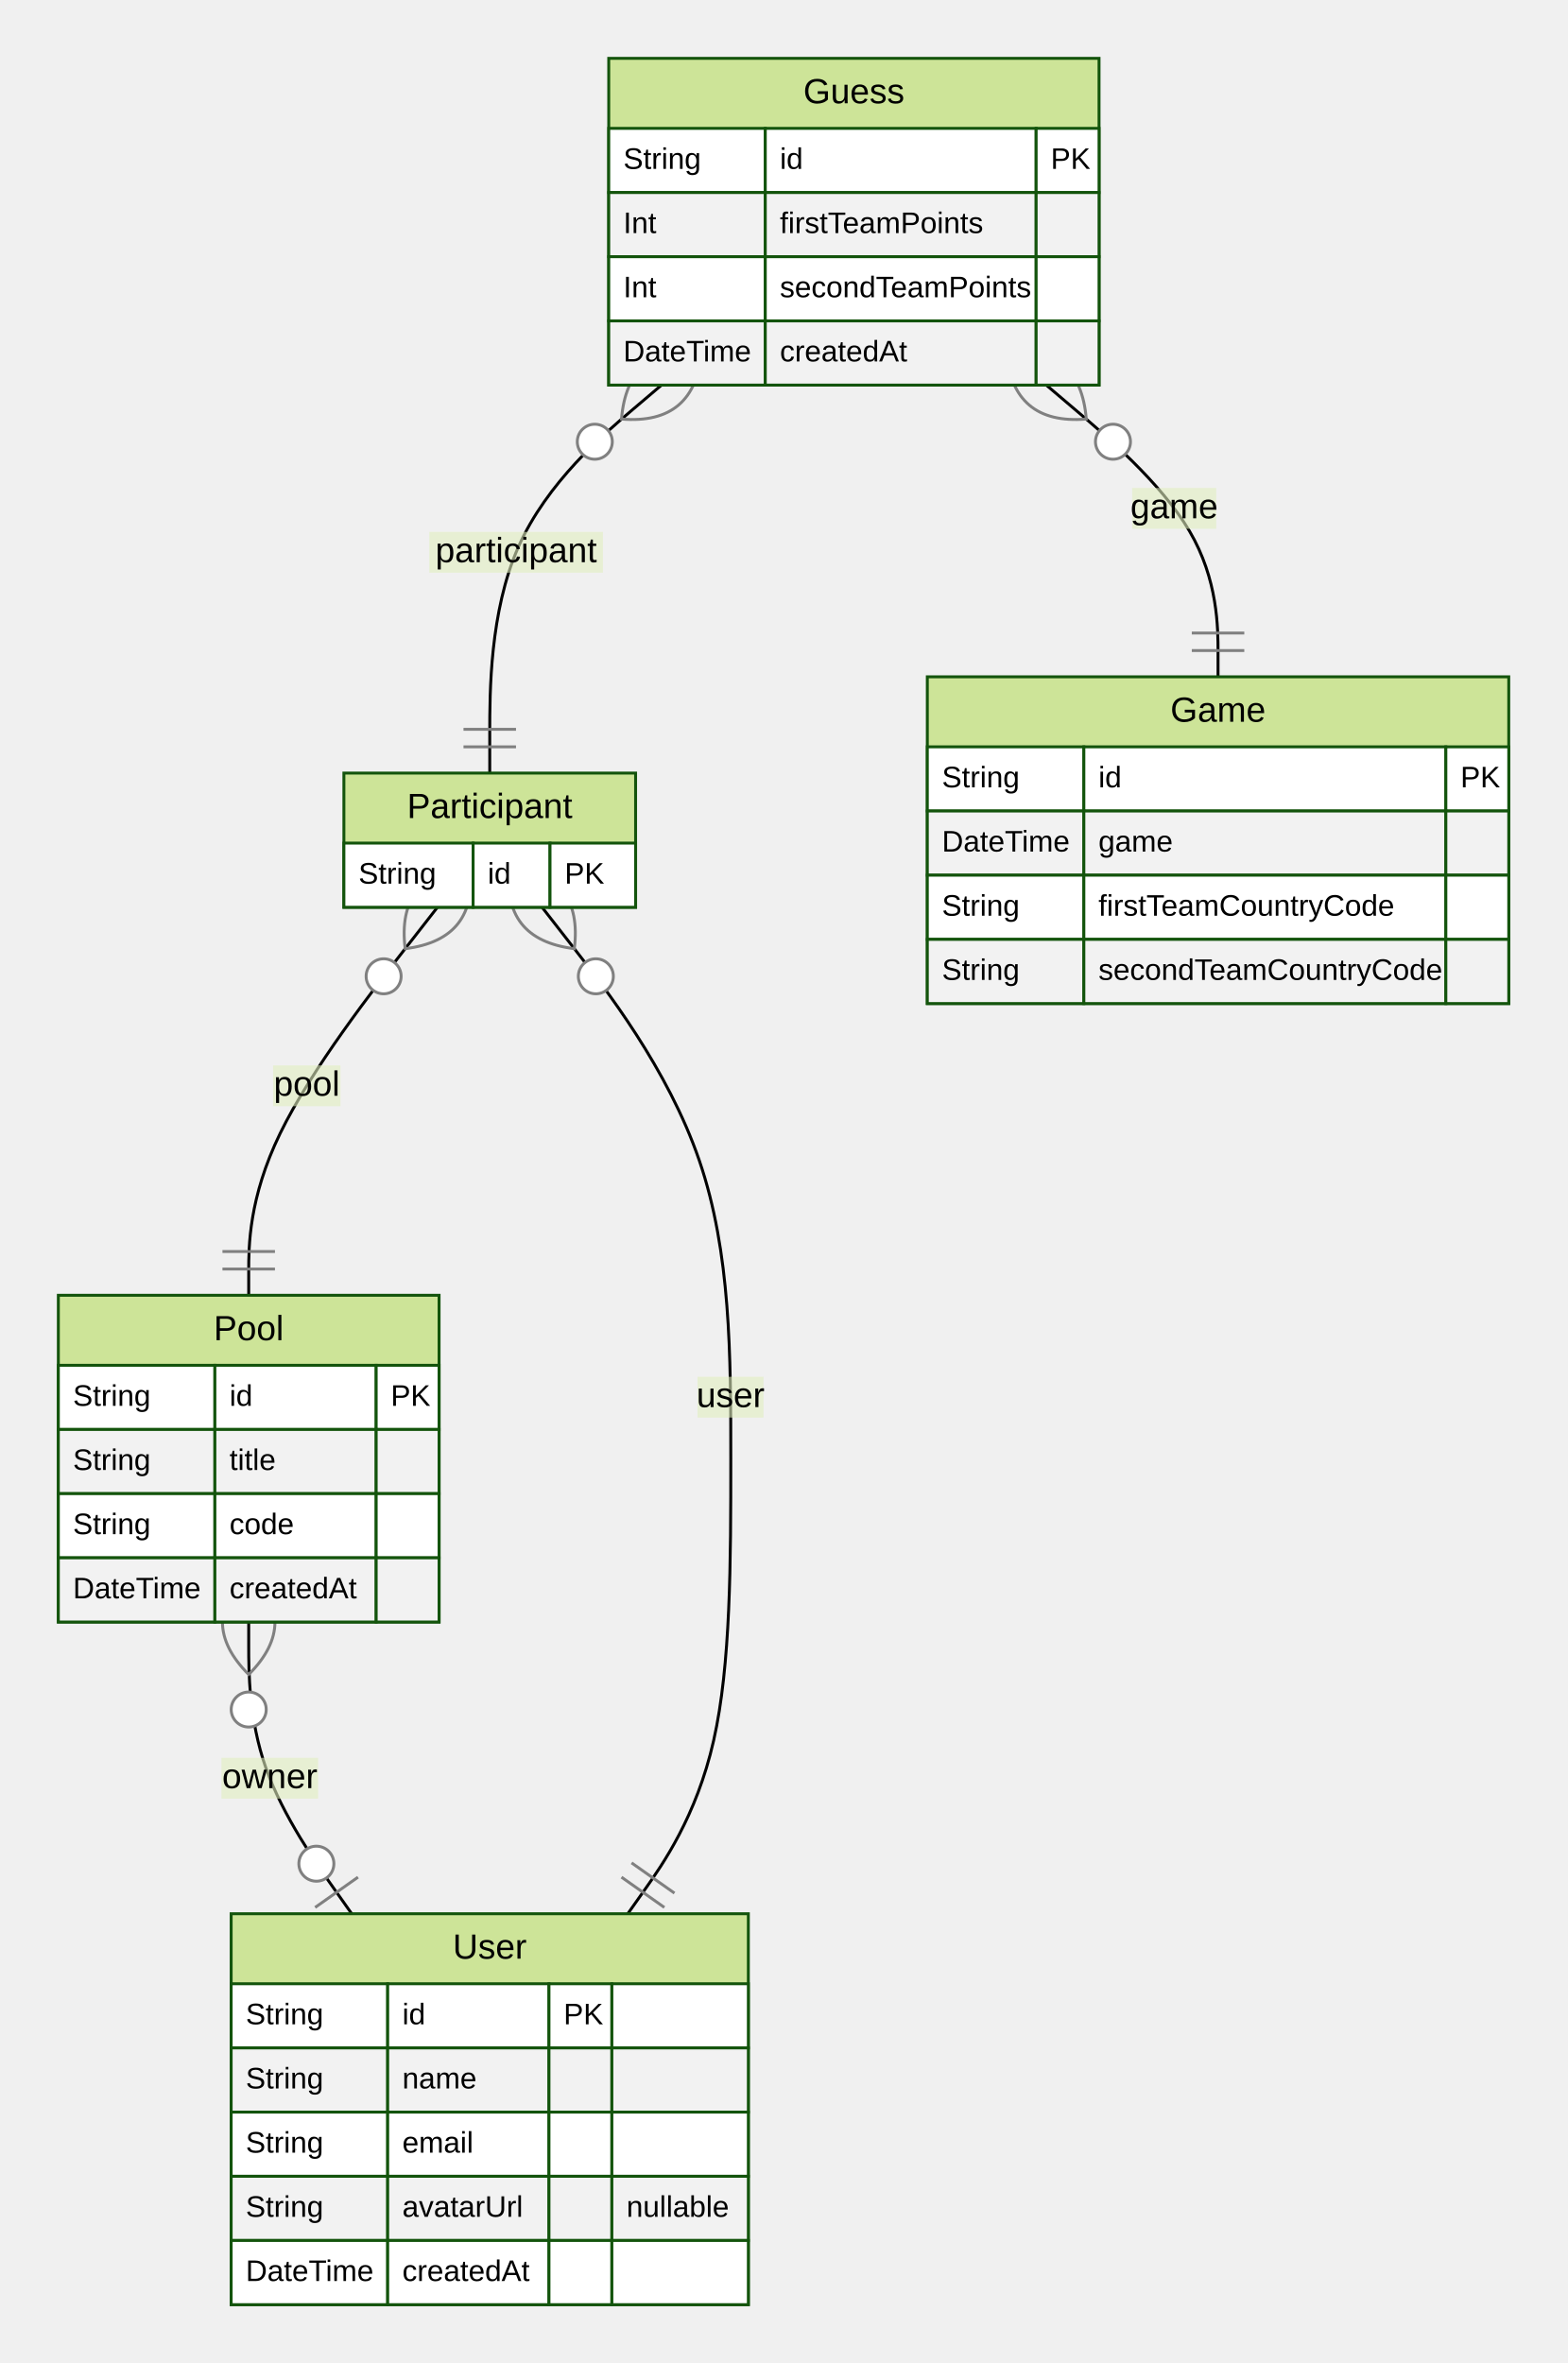
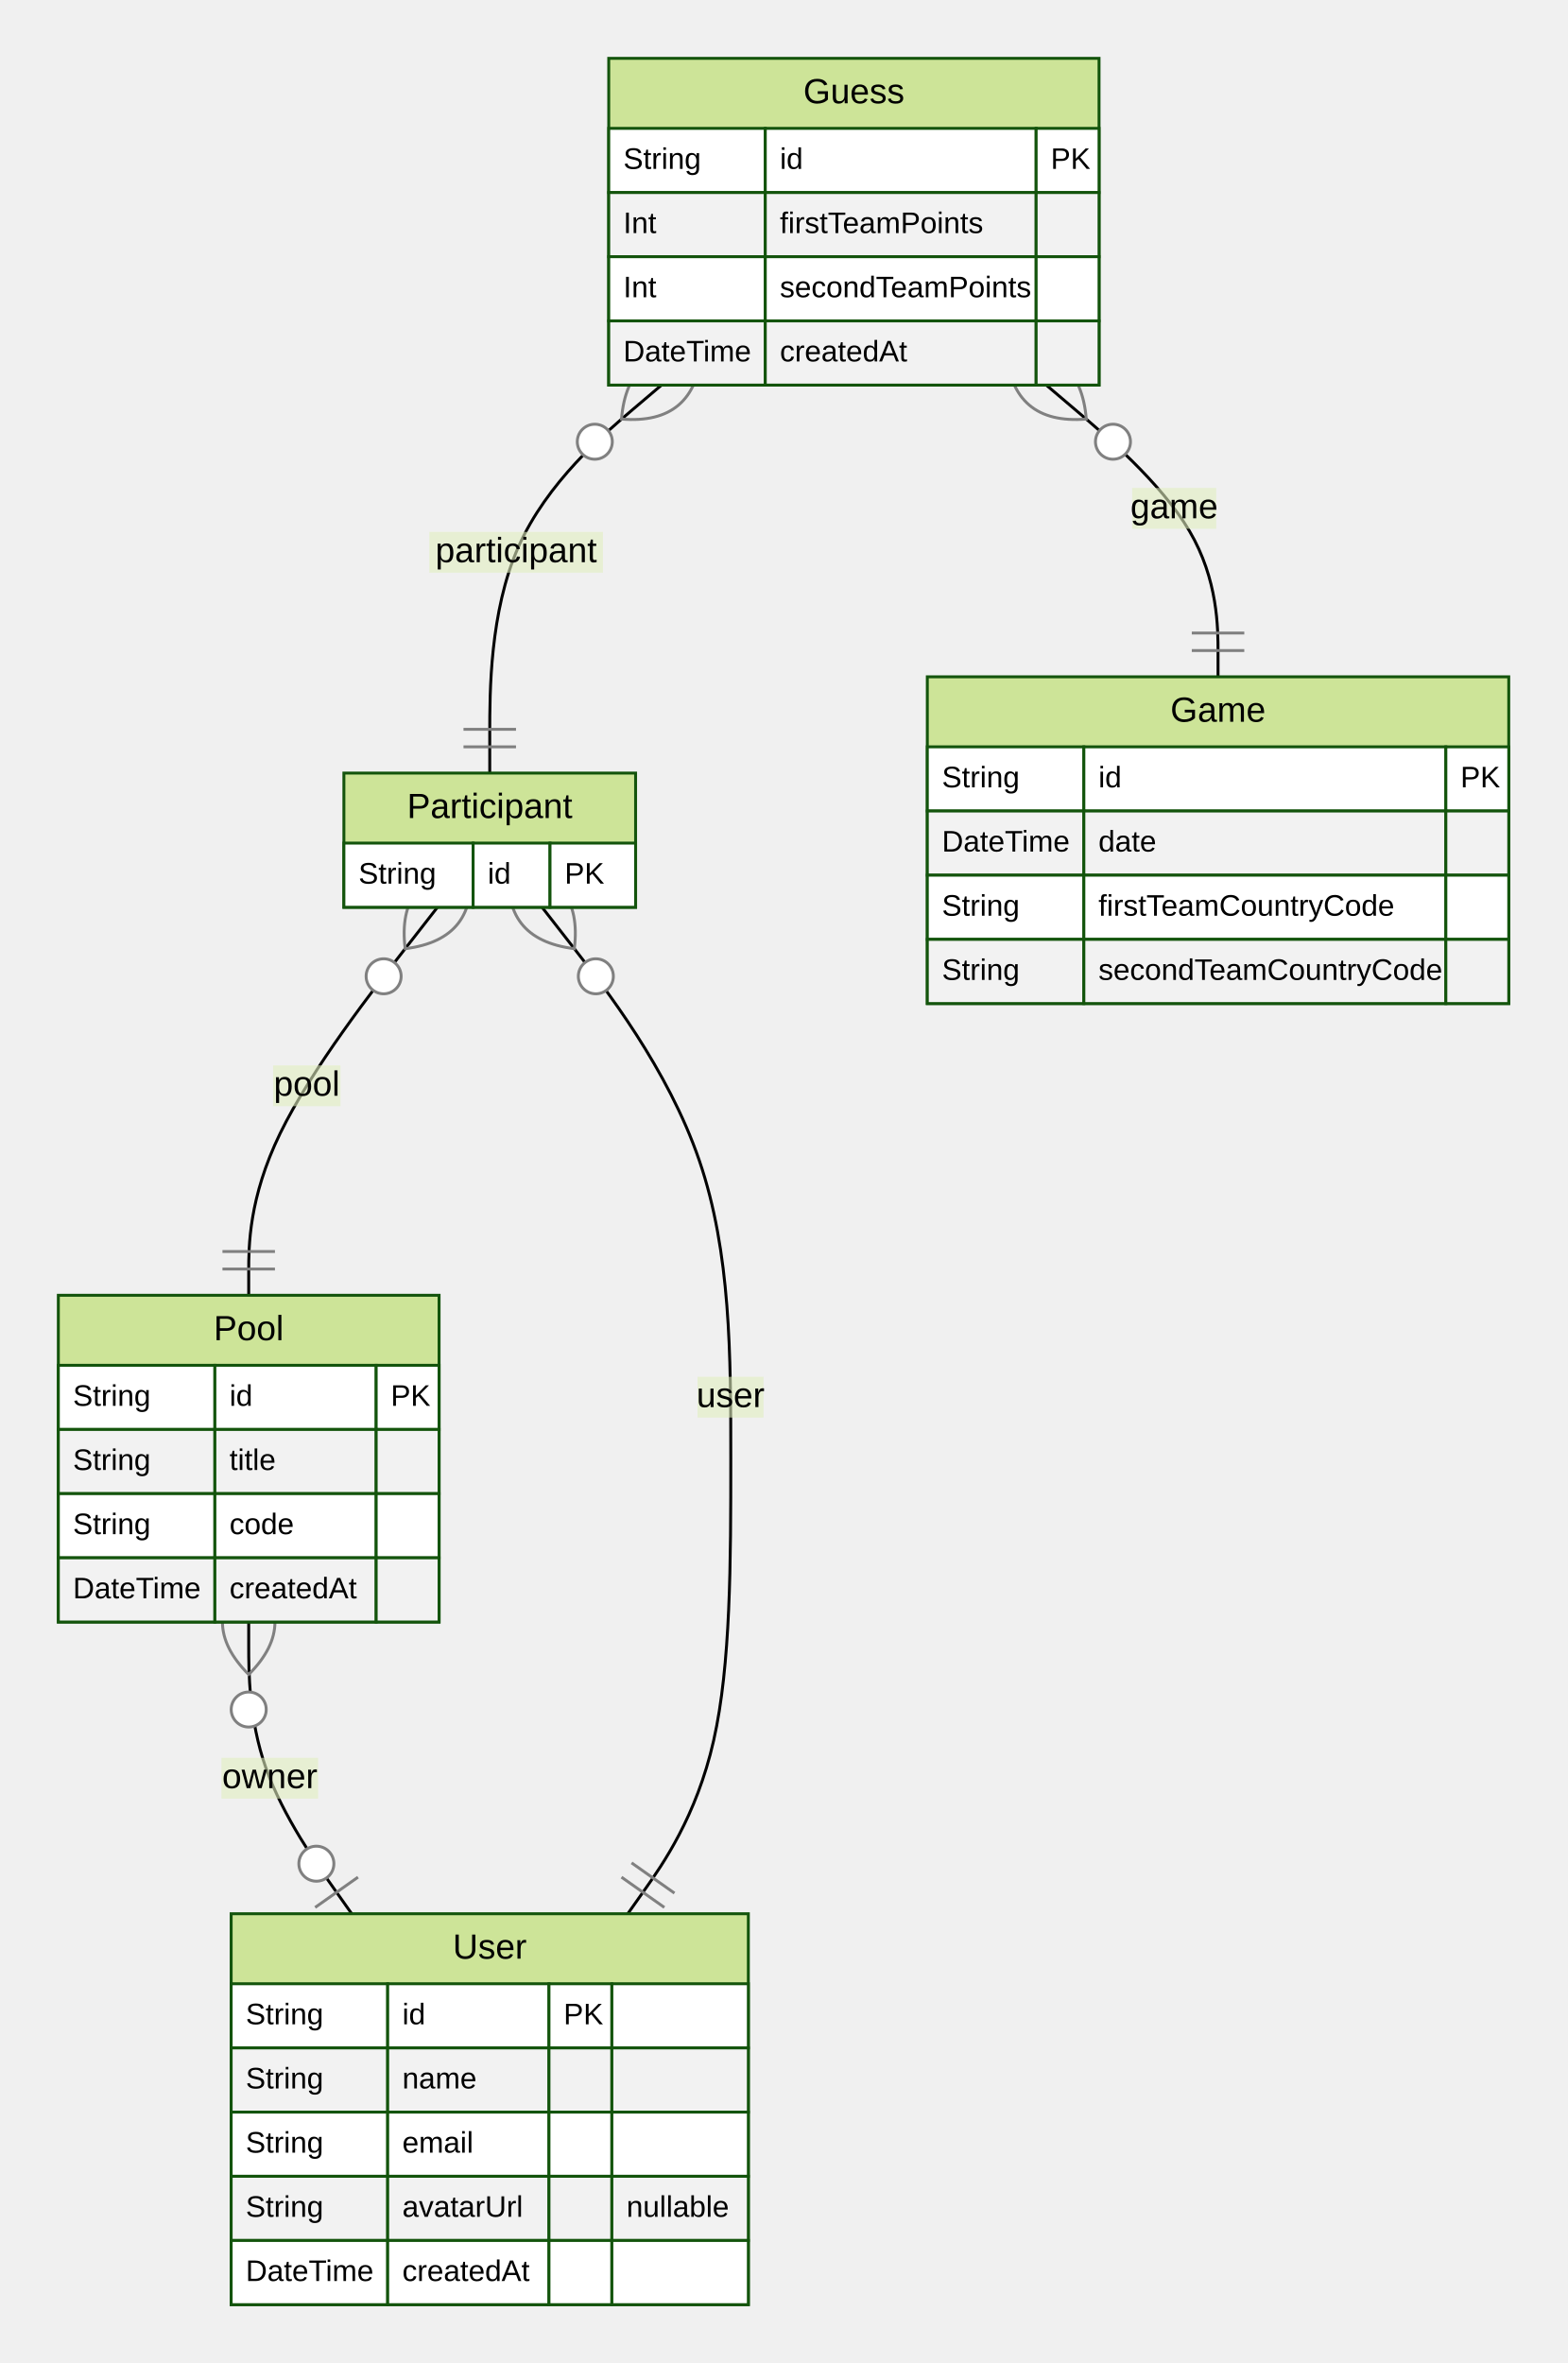
<svg xmlns="http://www.w3.org/2000/svg" aria-labelledby="chart-title-mermaid-0 chart-desc-mermaid-0" role="img" viewBox="0 0 537.207 810" style="max-width: 537.207px; background-color: white;" width="100%" id="mermaid-0">
  <style>#mermaid-0 {font-family:"trebuchet ms",verdana,arial,sans-serif;font-size:16px;fill:#000000;}#mermaid-0 .error-icon{fill:#552222;}#mermaid-0 .error-text{fill:#552222;stroke:#552222;}#mermaid-0 .edge-thickness-normal{stroke-width:2px;}#mermaid-0 .edge-thickness-thick{stroke-width:3.5px;}#mermaid-0 .edge-pattern-solid{stroke-dasharray:0;}#mermaid-0 .edge-pattern-dashed{stroke-dasharray:3;}#mermaid-0 .edge-pattern-dotted{stroke-dasharray:2;}#mermaid-0 .marker{fill:#000000;stroke:#000000;}#mermaid-0 .marker.cross{stroke:#000000;}#mermaid-0 svg{font-family:"trebuchet ms",verdana,arial,sans-serif;font-size:16px;}#mermaid-0 .entityBox{fill:#cde498;stroke:#13540c;}#mermaid-0 .attributeBoxOdd{fill:#ffffff;stroke:#13540c;}#mermaid-0 .attributeBoxEven{fill:#f2f2f2;stroke:#13540c;}#mermaid-0 .relationshipLabelBox{fill:hsl(78.158, 58.462%, 84.51%);opacity:0.7;background-color:hsl(78.158, 58.462%, 84.51%);}#mermaid-0 .relationshipLabelBox rect{opacity:0.5;}#mermaid-0 .relationshipLine{stroke:#000000;}#mermaid-0 :root{--mermaid-font-family:"trebuchet ms",verdana,arial,sans-serif;}</style>
  <g />
  <defs>
    <marker orient="auto" markerHeight="18" markerWidth="18" refY="9" refX="0" id="ONLY_ONE_START">
      <path d="M9,0 L9,18 M15,0 L15,18" fill="none" stroke="gray" />
    </marker>
  </defs>
  <defs>
    <marker orient="auto" markerHeight="18" markerWidth="18" refY="9" refX="18" id="ONLY_ONE_END">
      <path d="M3,0 L3,18 M9,0 L9,18" fill="none" stroke="gray" />
    </marker>
  </defs>
  <defs>
    <marker orient="auto" markerHeight="18" markerWidth="30" refY="9" refX="0" id="ZERO_OR_ONE_START">
      <circle r="6" cy="9" cx="21" fill="white" stroke="gray" />
      <path d="M9,0 L9,18" fill="none" stroke="gray" />
    </marker>
  </defs>
  <defs>
    <marker orient="auto" markerHeight="18" markerWidth="30" refY="9" refX="30" id="ZERO_OR_ONE_END">
      <circle r="6" cy="9" cx="9" fill="white" stroke="gray" />
      <path d="M21,0 L21,18" fill="none" stroke="gray" />
    </marker>
  </defs>
  <defs>
    <marker orient="auto" markerHeight="36" markerWidth="45" refY="18" refX="18" id="ONE_OR_MORE_START">
      <path d="M0,18 Q 18,0 36,18 Q 18,36 0,18 M42,9 L42,27" fill="none" stroke="gray" />
    </marker>
  </defs>
  <defs>
    <marker orient="auto" markerHeight="36" markerWidth="45" refY="18" refX="27" id="ONE_OR_MORE_END">
      <path d="M3,9 L3,27 M9,18 Q27,0 45,18 Q27,36 9,18" fill="none" stroke="gray" />
    </marker>
  </defs>
  <defs>
    <marker orient="auto" markerHeight="36" markerWidth="57" refY="18" refX="18" id="ZERO_OR_MORE_START">
      <circle r="6" cy="18" cx="48" fill="white" stroke="gray" />
      <path d="M0,18 Q18,0 36,18 Q18,36 0,18" fill="none" stroke="gray" />
    </marker>
  </defs>
  <defs>
    <marker orient="auto" markerHeight="36" markerWidth="57" refY="18" refX="39" id="ZERO_OR_MORE_END">
      <circle r="6" cy="18" cx="9" fill="white" stroke="gray" />
      <path d="M21,18 Q39,0 57,18 Q39,36 21,18" fill="none" stroke="gray" />
    </marker>
  </defs>
  <path marker-start="url(#ZERO_OR_MORE_START)" marker-end="url(#ZERO_OR_ONE_END)" fill="none" stroke="gray" d="M85.258,556L85.258,564.333C85.258,572.667,85.258,589.333,91.143,606C97.028,622.667,108.799,639.333,114.684,647.667L120.569,656" class="er relationshipLine" />
  <path marker-start="url(#ZERO_OR_MORE_START)" marker-end="url(#ONLY_ONE_END)" fill="none" stroke="gray" d="M185.816,311L196.599,324.833C207.382,338.667,228.949,366.333,239.732,397.833C250.516,429.333,250.516,464.667,250.516,500C250.516,535.333,250.516,570.667,244.63,596.667C238.745,622.667,226.975,639.333,221.089,647.667L215.204,656" class="er relationshipLine" />
  <path marker-start="url(#ZERO_OR_MORE_START)" marker-end="url(#ONLY_ONE_END)" fill="none" stroke="gray" d="M149.958,311L139.174,324.833C128.391,338.667,106.824,366.333,96.041,388.5C85.258,410.667,85.258,427.333,85.258,435.667L85.258,444" class="er relationshipLine" />
  <path marker-start="url(#ZERO_OR_MORE_START)" marker-end="url(#ONLY_ONE_END)" fill="none" stroke="gray" d="M226.769,132L216.955,140.333C207.141,148.667,187.514,165.333,177.7,187.5C167.887,209.667,167.887,237.333,167.887,251.167L167.887,265" class="er relationshipLine" />
  <path marker-start="url(#ZERO_OR_MORE_START)" marker-end="url(#ONLY_ONE_END)" fill="none" stroke="gray" d="M358.665,132L368.478,140.333C378.292,148.667,397.92,165.333,407.733,182C417.547,198.667,417.547,215.333,417.547,223.667L417.547,232" class="er relationshipLine" />
  <g transform="translate(20,444 )" id="Pool">
    <rect height="112" width="130.516" y="0" x="0" stroke="gray" fill-opacity="100%" fill="honeydew" class="er entityBox" />
    <text transform="translate(65.25781,12)" style="font-family: &quot;trebuchet ms&quot;, verdana, arial, sans-serif;; font-size: 12px" text-anchor="middle" dominant-baseline="middle" y="0" x="0" id="entity-Pool" class="er entityLabel">Pool</text>
    <rect height="22" width="53.664" y="24" x="0" stroke="gray" fill-opacity="100%" fill="honeydew" class="er attributeBoxOdd" />
    <text transform="translate(5,35)" style="font-family: &quot;trebuchet ms&quot;, verdana, arial, sans-serif;; font-size: 10.2px" text-anchor="left" dominant-baseline="middle" y="0" x="0" id="entity-Pool-attr-1-type" class="er entityLabel">String</text>
    <rect height="22" width="55.289" y="24" x="53.664" stroke="gray" fill-opacity="100%" fill="honeydew" class="er attributeBoxOdd" />
    <text transform="translate(58.66406,35)" style="font-family: &quot;trebuchet ms&quot;, verdana, arial, sans-serif;; font-size: 10.2px" text-anchor="left" dominant-baseline="middle" y="0" x="0" id="entity-Pool-attr-1-name" class="er entityLabel">id</text>
    <rect height="22" width="21.562" y="24" x="108.953" stroke="gray" fill-opacity="100%" fill="honeydew" class="er attributeBoxOdd" />
    <text transform="translate(113.9531,35)" style="font-family: &quot;trebuchet ms&quot;, verdana, arial, sans-serif;; font-size: 10.2px" text-anchor="left" dominant-baseline="middle" y="0" x="0" id="entity-Pool-attr-1-key" class="er entityLabel">PK</text>
    <rect height="22" width="53.664" y="46" x="0" stroke="gray" fill-opacity="100%" fill="honeydew" class="er attributeBoxEven" />
    <text transform="translate(5,57)" style="font-family: &quot;trebuchet ms&quot;, verdana, arial, sans-serif;; font-size: 10.2px" text-anchor="left" dominant-baseline="middle" y="0" x="0" id="entity-Pool-attr-2-type" class="er entityLabel">String</text>
    <rect height="22" width="55.289" y="46" x="53.664" stroke="gray" fill-opacity="100%" fill="honeydew" class="er attributeBoxEven" />
    <text transform="translate(58.66406,57)" style="font-family: &quot;trebuchet ms&quot;, verdana, arial, sans-serif;; font-size: 10.2px" text-anchor="left" dominant-baseline="middle" y="0" x="0" id="entity-Pool-attr-2-name" class="er entityLabel">title</text>
    <rect height="22" width="21.562" y="46" x="108.953" stroke="gray" fill-opacity="100%" fill="honeydew" class="er attributeBoxEven" />
    <text transform="translate(113.9531,57)" style="font-family: &quot;trebuchet ms&quot;, verdana, arial, sans-serif;; font-size: 10.2px" text-anchor="left" dominant-baseline="middle" y="0" x="0" id="entity-Pool-attr-2-key" class="er entityLabel" />
    <rect height="22" width="53.664" y="68" x="0" stroke="gray" fill-opacity="100%" fill="honeydew" class="er attributeBoxOdd" />
    <text transform="translate(5,79)" style="font-family: &quot;trebuchet ms&quot;, verdana, arial, sans-serif;; font-size: 10.2px" text-anchor="left" dominant-baseline="middle" y="0" x="0" id="entity-Pool-attr-3-type" class="er entityLabel">String</text>
    <rect height="22" width="55.289" y="68" x="53.664" stroke="gray" fill-opacity="100%" fill="honeydew" class="er attributeBoxOdd" />
    <text transform="translate(58.66406,79)" style="font-family: &quot;trebuchet ms&quot;, verdana, arial, sans-serif;; font-size: 10.2px" text-anchor="left" dominant-baseline="middle" y="0" x="0" id="entity-Pool-attr-3-name" class="er entityLabel">code</text>
    <rect height="22" width="21.562" y="68" x="108.953" stroke="gray" fill-opacity="100%" fill="honeydew" class="er attributeBoxOdd" />
    <text transform="translate(113.9531,79)" style="font-family: &quot;trebuchet ms&quot;, verdana, arial, sans-serif;; font-size: 10.2px" text-anchor="left" dominant-baseline="middle" y="0" x="0" id="entity-Pool-attr-3-key" class="er entityLabel" />
    <rect height="22" width="53.664" y="90" x="0" stroke="gray" fill-opacity="100%" fill="honeydew" class="er attributeBoxEven" />
    <text transform="translate(5,101)" style="font-family: &quot;trebuchet ms&quot;, verdana, arial, sans-serif;; font-size: 10.2px" text-anchor="left" dominant-baseline="middle" y="0" x="0" id="entity-Pool-attr-4-type" class="er entityLabel">DateTime</text>
    <rect height="22" width="55.289" y="90" x="53.664" stroke="gray" fill-opacity="100%" fill="honeydew" class="er attributeBoxEven" />
    <text transform="translate(58.66406,101)" style="font-family: &quot;trebuchet ms&quot;, verdana, arial, sans-serif;; font-size: 10.2px" text-anchor="left" dominant-baseline="middle" y="0" x="0" id="entity-Pool-attr-4-name" class="er entityLabel">createdAt</text>
    <rect height="22" width="21.562" y="90" x="108.953" stroke="gray" fill-opacity="100%" fill="honeydew" class="er attributeBoxEven" />
    <text transform="translate(113.9531,101)" style="font-family: &quot;trebuchet ms&quot;, verdana, arial, sans-serif;; font-size: 10.2px" text-anchor="left" dominant-baseline="middle" y="0" x="0" id="entity-Pool-attr-4-key" class="er entityLabel" />
  </g>
  <g transform="translate(117.8867,265 )" id="Participant">
    <rect height="46" width="100" y="0" x="0" stroke="gray" fill-opacity="100%" fill="honeydew" class="er entityBox" />
    <text transform="translate(50,12)" style="font-family: &quot;trebuchet ms&quot;, verdana, arial, sans-serif;; font-size: 12px" text-anchor="middle" dominant-baseline="middle" y="0" x="0" id="entity-Participant" class="er entityLabel">Participant</text>
    <rect height="22" width="44.297" y="24" x="0" stroke="gray" fill-opacity="100%" fill="honeydew" class="er attributeBoxOdd" />
    <text transform="translate(5,35)" style="font-family: &quot;trebuchet ms&quot;, verdana, arial, sans-serif;; font-size: 10.2px" text-anchor="left" dominant-baseline="middle" y="0" x="0" id="entity-Participant-attr-1-type" class="er entityLabel">String</text>
    <rect height="22" width="26.367" y="24" x="44.297" stroke="gray" fill-opacity="100%" fill="honeydew" class="er attributeBoxOdd" />
    <text transform="translate(49.29688,35)" style="font-family: &quot;trebuchet ms&quot;, verdana, arial, sans-serif;; font-size: 10.2px" text-anchor="left" dominant-baseline="middle" y="0" x="0" id="entity-Participant-attr-1-name" class="er entityLabel">id</text>
    <rect height="22" width="29.336" y="24" x="70.664" stroke="gray" fill-opacity="100%" fill="honeydew" class="er attributeBoxOdd" />
    <text transform="translate(75.66406,35)" style="font-family: &quot;trebuchet ms&quot;, verdana, arial, sans-serif;; font-size: 10.2px" text-anchor="left" dominant-baseline="middle" y="0" x="0" id="entity-Participant-attr-1-key" class="er entityLabel">PK</text>
  </g>
  <g transform="translate(79.23828,656 )" id="User">
    <rect height="134" width="177.297" y="0" x="0" stroke="gray" fill-opacity="100%" fill="honeydew" class="er entityBox" />
    <text transform="translate(88.64844,12)" style="font-family: &quot;trebuchet ms&quot;, verdana, arial, sans-serif;; font-size: 12px" text-anchor="middle" dominant-baseline="middle" y="0" x="0" id="entity-User" class="er entityLabel">User</text>
    <rect height="22" width="53.664" y="24" x="0" stroke="gray" fill-opacity="100%" fill="honeydew" class="er attributeBoxOdd" />
    <text transform="translate(5,35)" style="font-family: &quot;trebuchet ms&quot;, verdana, arial, sans-serif;; font-size: 10.2px" text-anchor="left" dominant-baseline="middle" y="0" x="0" id="entity-User-attr-1-type" class="er entityLabel">String</text>
    <rect height="22" width="55.289" y="24" x="53.664" stroke="gray" fill-opacity="100%" fill="honeydew" class="er attributeBoxOdd" />
    <text transform="translate(58.66406,35)" style="font-family: &quot;trebuchet ms&quot;, verdana, arial, sans-serif;; font-size: 10.2px" text-anchor="left" dominant-baseline="middle" y="0" x="0" id="entity-User-attr-1-name" class="er entityLabel">id</text>
    <rect height="22" width="21.562" y="24" x="108.953" stroke="gray" fill-opacity="100%" fill="honeydew" class="er attributeBoxOdd" />
    <text transform="translate(113.9531,35)" style="font-family: &quot;trebuchet ms&quot;, verdana, arial, sans-serif;; font-size: 10.2px" text-anchor="left" dominant-baseline="middle" y="0" x="0" id="entity-User-attr-1-key" class="er entityLabel">PK</text>
    <rect height="22" width="46.781" y="24" x="130.516" stroke="gray" fill-opacity="100%" fill="honeydew" class="er attributeBoxOdd" />
    <text transform="translate(135.5156,35)" style="font-family: &quot;trebuchet ms&quot;, verdana, arial, sans-serif;; font-size: 10.2px" text-anchor="left" dominant-baseline="middle" y="0" x="0" id="entity-User-attr-1-comment" class="er entityLabel" />
    <rect height="22" width="53.664" y="46" x="0" stroke="gray" fill-opacity="100%" fill="honeydew" class="er attributeBoxEven" />
    <text transform="translate(5,57)" style="font-family: &quot;trebuchet ms&quot;, verdana, arial, sans-serif;; font-size: 10.2px" text-anchor="left" dominant-baseline="middle" y="0" x="0" id="entity-User-attr-2-type" class="er entityLabel">String</text>
    <rect height="22" width="55.289" y="46" x="53.664" stroke="gray" fill-opacity="100%" fill="honeydew" class="er attributeBoxEven" />
    <text transform="translate(58.66406,57)" style="font-family: &quot;trebuchet ms&quot;, verdana, arial, sans-serif;; font-size: 10.2px" text-anchor="left" dominant-baseline="middle" y="0" x="0" id="entity-User-attr-2-name" class="er entityLabel">name</text>
    <rect height="22" width="21.562" y="46" x="108.953" stroke="gray" fill-opacity="100%" fill="honeydew" class="er attributeBoxEven" />
    <text transform="translate(113.9531,57)" style="font-family: &quot;trebuchet ms&quot;, verdana, arial, sans-serif;; font-size: 10.2px" text-anchor="left" dominant-baseline="middle" y="0" x="0" id="entity-User-attr-2-key" class="er entityLabel" />
    <rect height="22" width="46.781" y="46" x="130.516" stroke="gray" fill-opacity="100%" fill="honeydew" class="er attributeBoxEven" />
    <text transform="translate(135.5156,57)" style="font-family: &quot;trebuchet ms&quot;, verdana, arial, sans-serif;; font-size: 10.2px" text-anchor="left" dominant-baseline="middle" y="0" x="0" id="entity-User-attr-2-comment" class="er entityLabel" />
    <rect height="22" width="53.664" y="68" x="0" stroke="gray" fill-opacity="100%" fill="honeydew" class="er attributeBoxOdd" />
    <text transform="translate(5,79)" style="font-family: &quot;trebuchet ms&quot;, verdana, arial, sans-serif;; font-size: 10.2px" text-anchor="left" dominant-baseline="middle" y="0" x="0" id="entity-User-attr-3-type" class="er entityLabel">String</text>
    <rect height="22" width="55.289" y="68" x="53.664" stroke="gray" fill-opacity="100%" fill="honeydew" class="er attributeBoxOdd" />
    <text transform="translate(58.66406,79)" style="font-family: &quot;trebuchet ms&quot;, verdana, arial, sans-serif;; font-size: 10.2px" text-anchor="left" dominant-baseline="middle" y="0" x="0" id="entity-User-attr-3-name" class="er entityLabel">email</text>
    <rect height="22" width="21.562" y="68" x="108.953" stroke="gray" fill-opacity="100%" fill="honeydew" class="er attributeBoxOdd" />
    <text transform="translate(113.9531,79)" style="font-family: &quot;trebuchet ms&quot;, verdana, arial, sans-serif;; font-size: 10.2px" text-anchor="left" dominant-baseline="middle" y="0" x="0" id="entity-User-attr-3-key" class="er entityLabel" />
    <rect height="22" width="46.781" y="68" x="130.516" stroke="gray" fill-opacity="100%" fill="honeydew" class="er attributeBoxOdd" />
    <text transform="translate(135.5156,79)" style="font-family: &quot;trebuchet ms&quot;, verdana, arial, sans-serif;; font-size: 10.2px" text-anchor="left" dominant-baseline="middle" y="0" x="0" id="entity-User-attr-3-comment" class="er entityLabel" />
    <rect height="22" width="53.664" y="90" x="0" stroke="gray" fill-opacity="100%" fill="honeydew" class="er attributeBoxEven" />
    <text transform="translate(5,101)" style="font-family: &quot;trebuchet ms&quot;, verdana, arial, sans-serif;; font-size: 10.2px" text-anchor="left" dominant-baseline="middle" y="0" x="0" id="entity-User-attr-4-type" class="er entityLabel">String</text>
    <rect height="22" width="55.289" y="90" x="53.664" stroke="gray" fill-opacity="100%" fill="honeydew" class="er attributeBoxEven" />
    <text transform="translate(58.66406,101)" style="font-family: &quot;trebuchet ms&quot;, verdana, arial, sans-serif;; font-size: 10.2px" text-anchor="left" dominant-baseline="middle" y="0" x="0" id="entity-User-attr-4-name" class="er entityLabel">avatarUrl</text>
    <rect height="22" width="21.562" y="90" x="108.953" stroke="gray" fill-opacity="100%" fill="honeydew" class="er attributeBoxEven" />
    <text transform="translate(113.9531,101)" style="font-family: &quot;trebuchet ms&quot;, verdana, arial, sans-serif;; font-size: 10.2px" text-anchor="left" dominant-baseline="middle" y="0" x="0" id="entity-User-attr-4-key" class="er entityLabel" />
    <rect height="22" width="46.781" y="90" x="130.516" stroke="gray" fill-opacity="100%" fill="honeydew" class="er attributeBoxEven" />
    <text transform="translate(135.5156,101)" style="font-family: &quot;trebuchet ms&quot;, verdana, arial, sans-serif;; font-size: 10.2px" text-anchor="left" dominant-baseline="middle" y="0" x="0" id="entity-User-attr-4-comment" class="er entityLabel">nullable</text>
    <rect height="22" width="53.664" y="112" x="0" stroke="gray" fill-opacity="100%" fill="honeydew" class="er attributeBoxOdd" />
    <text transform="translate(5,123)" style="font-family: &quot;trebuchet ms&quot;, verdana, arial, sans-serif;; font-size: 10.2px" text-anchor="left" dominant-baseline="middle" y="0" x="0" id="entity-User-attr-5-type" class="er entityLabel">DateTime</text>
    <rect height="22" width="55.289" y="112" x="53.664" stroke="gray" fill-opacity="100%" fill="honeydew" class="er attributeBoxOdd" />
    <text transform="translate(58.66406,123)" style="font-family: &quot;trebuchet ms&quot;, verdana, arial, sans-serif;; font-size: 10.2px" text-anchor="left" dominant-baseline="middle" y="0" x="0" id="entity-User-attr-5-name" class="er entityLabel">createdAt</text>
    <rect height="22" width="21.562" y="112" x="108.953" stroke="gray" fill-opacity="100%" fill="honeydew" class="er attributeBoxOdd" />
    <text transform="translate(113.9531,123)" style="font-family: &quot;trebuchet ms&quot;, verdana, arial, sans-serif;; font-size: 10.2px" text-anchor="left" dominant-baseline="middle" y="0" x="0" id="entity-User-attr-5-key" class="er entityLabel" />
    <rect height="22" width="46.781" y="112" x="130.516" stroke="gray" fill-opacity="100%" fill="honeydew" class="er attributeBoxOdd" />
    <text transform="translate(135.5156,123)" style="font-family: &quot;trebuchet ms&quot;, verdana, arial, sans-serif;; font-size: 10.2px" text-anchor="left" dominant-baseline="middle" y="0" x="0" id="entity-User-attr-5-comment" class="er entityLabel" />
  </g>
  <g transform="translate(317.8867,232 )" id="Game">
    <rect height="112" width="199.32" y="0" x="0" stroke="gray" fill-opacity="100%" fill="honeydew" class="er entityBox" />
    <text transform="translate(99.66016,12)" style="font-family: &quot;trebuchet ms&quot;, verdana, arial, sans-serif;; font-size: 12px" text-anchor="middle" dominant-baseline="middle" y="0" x="0" id="entity-Game" class="er entityLabel">Game</text>
    <rect height="22" width="53.664" y="24" x="0" stroke="gray" fill-opacity="100%" fill="honeydew" class="er attributeBoxOdd" />
    <text transform="translate(5,35)" style="font-family: &quot;trebuchet ms&quot;, verdana, arial, sans-serif;; font-size: 10.2px" text-anchor="left" dominant-baseline="middle" y="0" x="0" id="entity-Game-attr-1-type" class="er entityLabel">String</text>
    <rect height="22" width="124.094" y="24" x="53.664" stroke="gray" fill-opacity="100%" fill="honeydew" class="er attributeBoxOdd" />
    <text transform="translate(58.66406,35)" style="font-family: &quot;trebuchet ms&quot;, verdana, arial, sans-serif;; font-size: 10.2px" text-anchor="left" dominant-baseline="middle" y="0" x="0" id="entity-Game-attr-1-name" class="er entityLabel">id</text>
    <rect height="22" width="21.562" y="24" x="177.758" stroke="gray" fill-opacity="100%" fill="honeydew" class="er attributeBoxOdd" />
    <text transform="translate(182.7578,35)" style="font-family: &quot;trebuchet ms&quot;, verdana, arial, sans-serif;; font-size: 10.2px" text-anchor="left" dominant-baseline="middle" y="0" x="0" id="entity-Game-attr-1-key" class="er entityLabel">PK</text>
    <rect height="22" width="53.664" y="46" x="0" stroke="gray" fill-opacity="100%" fill="honeydew" class="er attributeBoxEven" />
    <text transform="translate(5,57)" style="font-family: &quot;trebuchet ms&quot;, verdana, arial, sans-serif;; font-size: 10.2px" text-anchor="left" dominant-baseline="middle" y="0" x="0" id="entity-Game-attr-2-type" class="er entityLabel">DateTime</text>
    <rect height="22" width="124.094" y="46" x="53.664" stroke="gray" fill-opacity="100%" fill="honeydew" class="er attributeBoxEven" />
-     <text transform="translate(58.66406,57)" style="font-family: &quot;trebuchet ms&quot;, verdana, arial, sans-serif;; font-size: 10.2px" text-anchor="left" dominant-baseline="middle" y="0" x="0" id="entity-Game-attr-2-name" class="er entityLabel">game</text>
+     <text transform="translate(58.66406,57)" style="font-family: &quot;trebuchet ms&quot;, verdana, arial, sans-serif;; font-size: 10.2px" text-anchor="left" dominant-baseline="middle" y="0" x="0" id="entity-Game-attr-2-name" class="er entityLabel">date</text>
    <rect height="22" width="21.562" y="46" x="177.758" stroke="gray" fill-opacity="100%" fill="honeydew" class="er attributeBoxEven" />
    <text transform="translate(182.7578,57)" style="font-family: &quot;trebuchet ms&quot;, verdana, arial, sans-serif;; font-size: 10.2px" text-anchor="left" dominant-baseline="middle" y="0" x="0" id="entity-Game-attr-2-key" class="er entityLabel" />
    <rect height="22" width="53.664" y="68" x="0" stroke="gray" fill-opacity="100%" fill="honeydew" class="er attributeBoxOdd" />
    <text transform="translate(5,79)" style="font-family: &quot;trebuchet ms&quot;, verdana, arial, sans-serif;; font-size: 10.2px" text-anchor="left" dominant-baseline="middle" y="0" x="0" id="entity-Game-attr-3-type" class="er entityLabel">String</text>
    <rect height="22" width="124.094" y="68" x="53.664" stroke="gray" fill-opacity="100%" fill="honeydew" class="er attributeBoxOdd" />
    <text transform="translate(58.66406,79)" style="font-family: &quot;trebuchet ms&quot;, verdana, arial, sans-serif;; font-size: 10.2px" text-anchor="left" dominant-baseline="middle" y="0" x="0" id="entity-Game-attr-3-name" class="er entityLabel">firstTeamCountryCode</text>
    <rect height="22" width="21.562" y="68" x="177.758" stroke="gray" fill-opacity="100%" fill="honeydew" class="er attributeBoxOdd" />
    <text transform="translate(182.7578,79)" style="font-family: &quot;trebuchet ms&quot;, verdana, arial, sans-serif;; font-size: 10.2px" text-anchor="left" dominant-baseline="middle" y="0" x="0" id="entity-Game-attr-3-key" class="er entityLabel" />
    <rect height="22" width="53.664" y="90" x="0" stroke="gray" fill-opacity="100%" fill="honeydew" class="er attributeBoxEven" />
    <text transform="translate(5,101)" style="font-family: &quot;trebuchet ms&quot;, verdana, arial, sans-serif;; font-size: 10.2px" text-anchor="left" dominant-baseline="middle" y="0" x="0" id="entity-Game-attr-4-type" class="er entityLabel">String</text>
    <rect height="22" width="124.094" y="90" x="53.664" stroke="gray" fill-opacity="100%" fill="honeydew" class="er attributeBoxEven" />
    <text transform="translate(58.66406,101)" style="font-family: &quot;trebuchet ms&quot;, verdana, arial, sans-serif;; font-size: 10.2px" text-anchor="left" dominant-baseline="middle" y="0" x="0" id="entity-Game-attr-4-name" class="er entityLabel">secondTeamCountryCode</text>
    <rect height="22" width="21.562" y="90" x="177.758" stroke="gray" fill-opacity="100%" fill="honeydew" class="er attributeBoxEven" />
    <text transform="translate(182.7578,101)" style="font-family: &quot;trebuchet ms&quot;, verdana, arial, sans-serif;; font-size: 10.2px" text-anchor="left" dominant-baseline="middle" y="0" x="0" id="entity-Game-attr-4-key" class="er entityLabel" />
  </g>
  <g transform="translate(208.6777,20 )" id="Guess">
    <rect height="112" width="168.078" y="0" x="0" stroke="gray" fill-opacity="100%" fill="honeydew" class="er entityBox" />
    <text transform="translate(84.03906,12)" style="font-family: &quot;trebuchet ms&quot;, verdana, arial, sans-serif;; font-size: 12px" text-anchor="middle" dominant-baseline="middle" y="0" x="0" id="entity-Guess" class="er entityLabel">Guess</text>
    <rect height="22" width="53.664" y="24" x="0" stroke="gray" fill-opacity="100%" fill="honeydew" class="er attributeBoxOdd" />
    <text transform="translate(5,35)" style="font-family: &quot;trebuchet ms&quot;, verdana, arial, sans-serif;; font-size: 10.2px" text-anchor="left" dominant-baseline="middle" y="0" x="0" id="entity-Guess-attr-1-type" class="er entityLabel">String</text>
    <rect height="22" width="92.852" y="24" x="53.664" stroke="gray" fill-opacity="100%" fill="honeydew" class="er attributeBoxOdd" />
    <text transform="translate(58.66406,35)" style="font-family: &quot;trebuchet ms&quot;, verdana, arial, sans-serif;; font-size: 10.2px" text-anchor="left" dominant-baseline="middle" y="0" x="0" id="entity-Guess-attr-1-name" class="er entityLabel">id</text>
    <rect height="22" width="21.562" y="24" x="146.516" stroke="gray" fill-opacity="100%" fill="honeydew" class="er attributeBoxOdd" />
    <text transform="translate(151.5156,35)" style="font-family: &quot;trebuchet ms&quot;, verdana, arial, sans-serif;; font-size: 10.2px" text-anchor="left" dominant-baseline="middle" y="0" x="0" id="entity-Guess-attr-1-key" class="er entityLabel">PK</text>
    <rect height="22" width="53.664" y="46" x="0" stroke="gray" fill-opacity="100%" fill="honeydew" class="er attributeBoxEven" />
    <text transform="translate(5,57)" style="font-family: &quot;trebuchet ms&quot;, verdana, arial, sans-serif;; font-size: 10.2px" text-anchor="left" dominant-baseline="middle" y="0" x="0" id="entity-Guess-attr-2-type" class="er entityLabel">Int</text>
    <rect height="22" width="92.852" y="46" x="53.664" stroke="gray" fill-opacity="100%" fill="honeydew" class="er attributeBoxEven" />
    <text transform="translate(58.66406,57)" style="font-family: &quot;trebuchet ms&quot;, verdana, arial, sans-serif;; font-size: 10.2px" text-anchor="left" dominant-baseline="middle" y="0" x="0" id="entity-Guess-attr-2-name" class="er entityLabel">firstTeamPoints</text>
    <rect height="22" width="21.562" y="46" x="146.516" stroke="gray" fill-opacity="100%" fill="honeydew" class="er attributeBoxEven" />
    <text transform="translate(151.5156,57)" style="font-family: &quot;trebuchet ms&quot;, verdana, arial, sans-serif;; font-size: 10.2px" text-anchor="left" dominant-baseline="middle" y="0" x="0" id="entity-Guess-attr-2-key" class="er entityLabel" />
    <rect height="22" width="53.664" y="68" x="0" stroke="gray" fill-opacity="100%" fill="honeydew" class="er attributeBoxOdd" />
    <text transform="translate(5,79)" style="font-family: &quot;trebuchet ms&quot;, verdana, arial, sans-serif;; font-size: 10.2px" text-anchor="left" dominant-baseline="middle" y="0" x="0" id="entity-Guess-attr-3-type" class="er entityLabel">Int</text>
    <rect height="22" width="92.852" y="68" x="53.664" stroke="gray" fill-opacity="100%" fill="honeydew" class="er attributeBoxOdd" />
    <text transform="translate(58.66406,79)" style="font-family: &quot;trebuchet ms&quot;, verdana, arial, sans-serif;; font-size: 10.2px" text-anchor="left" dominant-baseline="middle" y="0" x="0" id="entity-Guess-attr-3-name" class="er entityLabel">secondTeamPoints</text>
    <rect height="22" width="21.562" y="68" x="146.516" stroke="gray" fill-opacity="100%" fill="honeydew" class="er attributeBoxOdd" />
    <text transform="translate(151.5156,79)" style="font-family: &quot;trebuchet ms&quot;, verdana, arial, sans-serif;; font-size: 10.2px" text-anchor="left" dominant-baseline="middle" y="0" x="0" id="entity-Guess-attr-3-key" class="er entityLabel" />
    <rect height="22" width="53.664" y="90" x="0" stroke="gray" fill-opacity="100%" fill="honeydew" class="er attributeBoxEven" />
    <text transform="translate(5,101)" style="font-family: &quot;trebuchet ms&quot;, verdana, arial, sans-serif;; font-size: 10.2px" text-anchor="left" dominant-baseline="middle" y="0" x="0" id="entity-Guess-attr-4-type" class="er entityLabel">DateTime</text>
    <rect height="22" width="92.852" y="90" x="53.664" stroke="gray" fill-opacity="100%" fill="honeydew" class="er attributeBoxEven" />
    <text transform="translate(58.66406,101)" style="font-family: &quot;trebuchet ms&quot;, verdana, arial, sans-serif;; font-size: 10.2px" text-anchor="left" dominant-baseline="middle" y="0" x="0" id="entity-Guess-attr-4-name" class="er entityLabel">createdAt</text>
    <rect height="22" width="21.562" y="90" x="146.516" stroke="gray" fill-opacity="100%" fill="honeydew" class="er attributeBoxEven" />
    <text transform="translate(151.5156,101)" style="font-family: &quot;trebuchet ms&quot;, verdana, arial, sans-serif;; font-size: 10.2px" text-anchor="left" dominant-baseline="middle" y="0" x="0" id="entity-Guess-attr-4-key" class="er entityLabel" />
  </g>
  <rect fill-opacity="85%" fill="white" height="14" width="33.141" y="602.546" x="75.911" class="er relationshipLabelBox" />
  <text style="font-family: &quot;trebuchet ms&quot;, verdana, arial, sans-serif;; font-size: 12px" dominant-baseline="middle" text-anchor="middle" y="609.546" x="92.481" id="rel1" class="er relationshipLabel">owner</text>
  <rect fill-opacity="85%" fill="white" height="14" width="22.625" y="471.925" x="239.118" class="er relationshipLabelBox" />
  <text style="font-family: &quot;trebuchet ms&quot;, verdana, arial, sans-serif;; font-size: 12px" dominant-baseline="middle" text-anchor="middle" y="478.925" x="250.43" id="rel2" class="er relationshipLabel">user</text>
  <rect fill-opacity="85%" fill="white" height="14" width="23.109" y="365.194" x="93.607" class="er relationshipLabelBox" />
  <text style="font-family: &quot;trebuchet ms&quot;, verdana, arial, sans-serif;; font-size: 12px" dominant-baseline="middle" text-anchor="middle" y="372.194" x="105.162" id="rel3" class="er relationshipLabel">pool</text>
  <rect fill-opacity="85%" fill="white" height="14" width="59.508" y="182.313" x="147.17" class="er relationshipLabelBox" />
  <text style="font-family: &quot;trebuchet ms&quot;, verdana, arial, sans-serif;; font-size: 12px" dominant-baseline="middle" text-anchor="middle" y="189.313" x="176.924" id="rel4" class="er relationshipLabel">participant</text>
  <rect fill-opacity="85%" fill="white" height="14" width="28.836" y="167.262" x="388.103" class="er relationshipLabelBox" />
  <text style="font-family: &quot;trebuchet ms&quot;, verdana, arial, sans-serif;; font-size: 12px" dominant-baseline="middle" text-anchor="middle" y="174.262" x="402.521" id="rel5" class="er relationshipLabel">game</text>
</svg>
